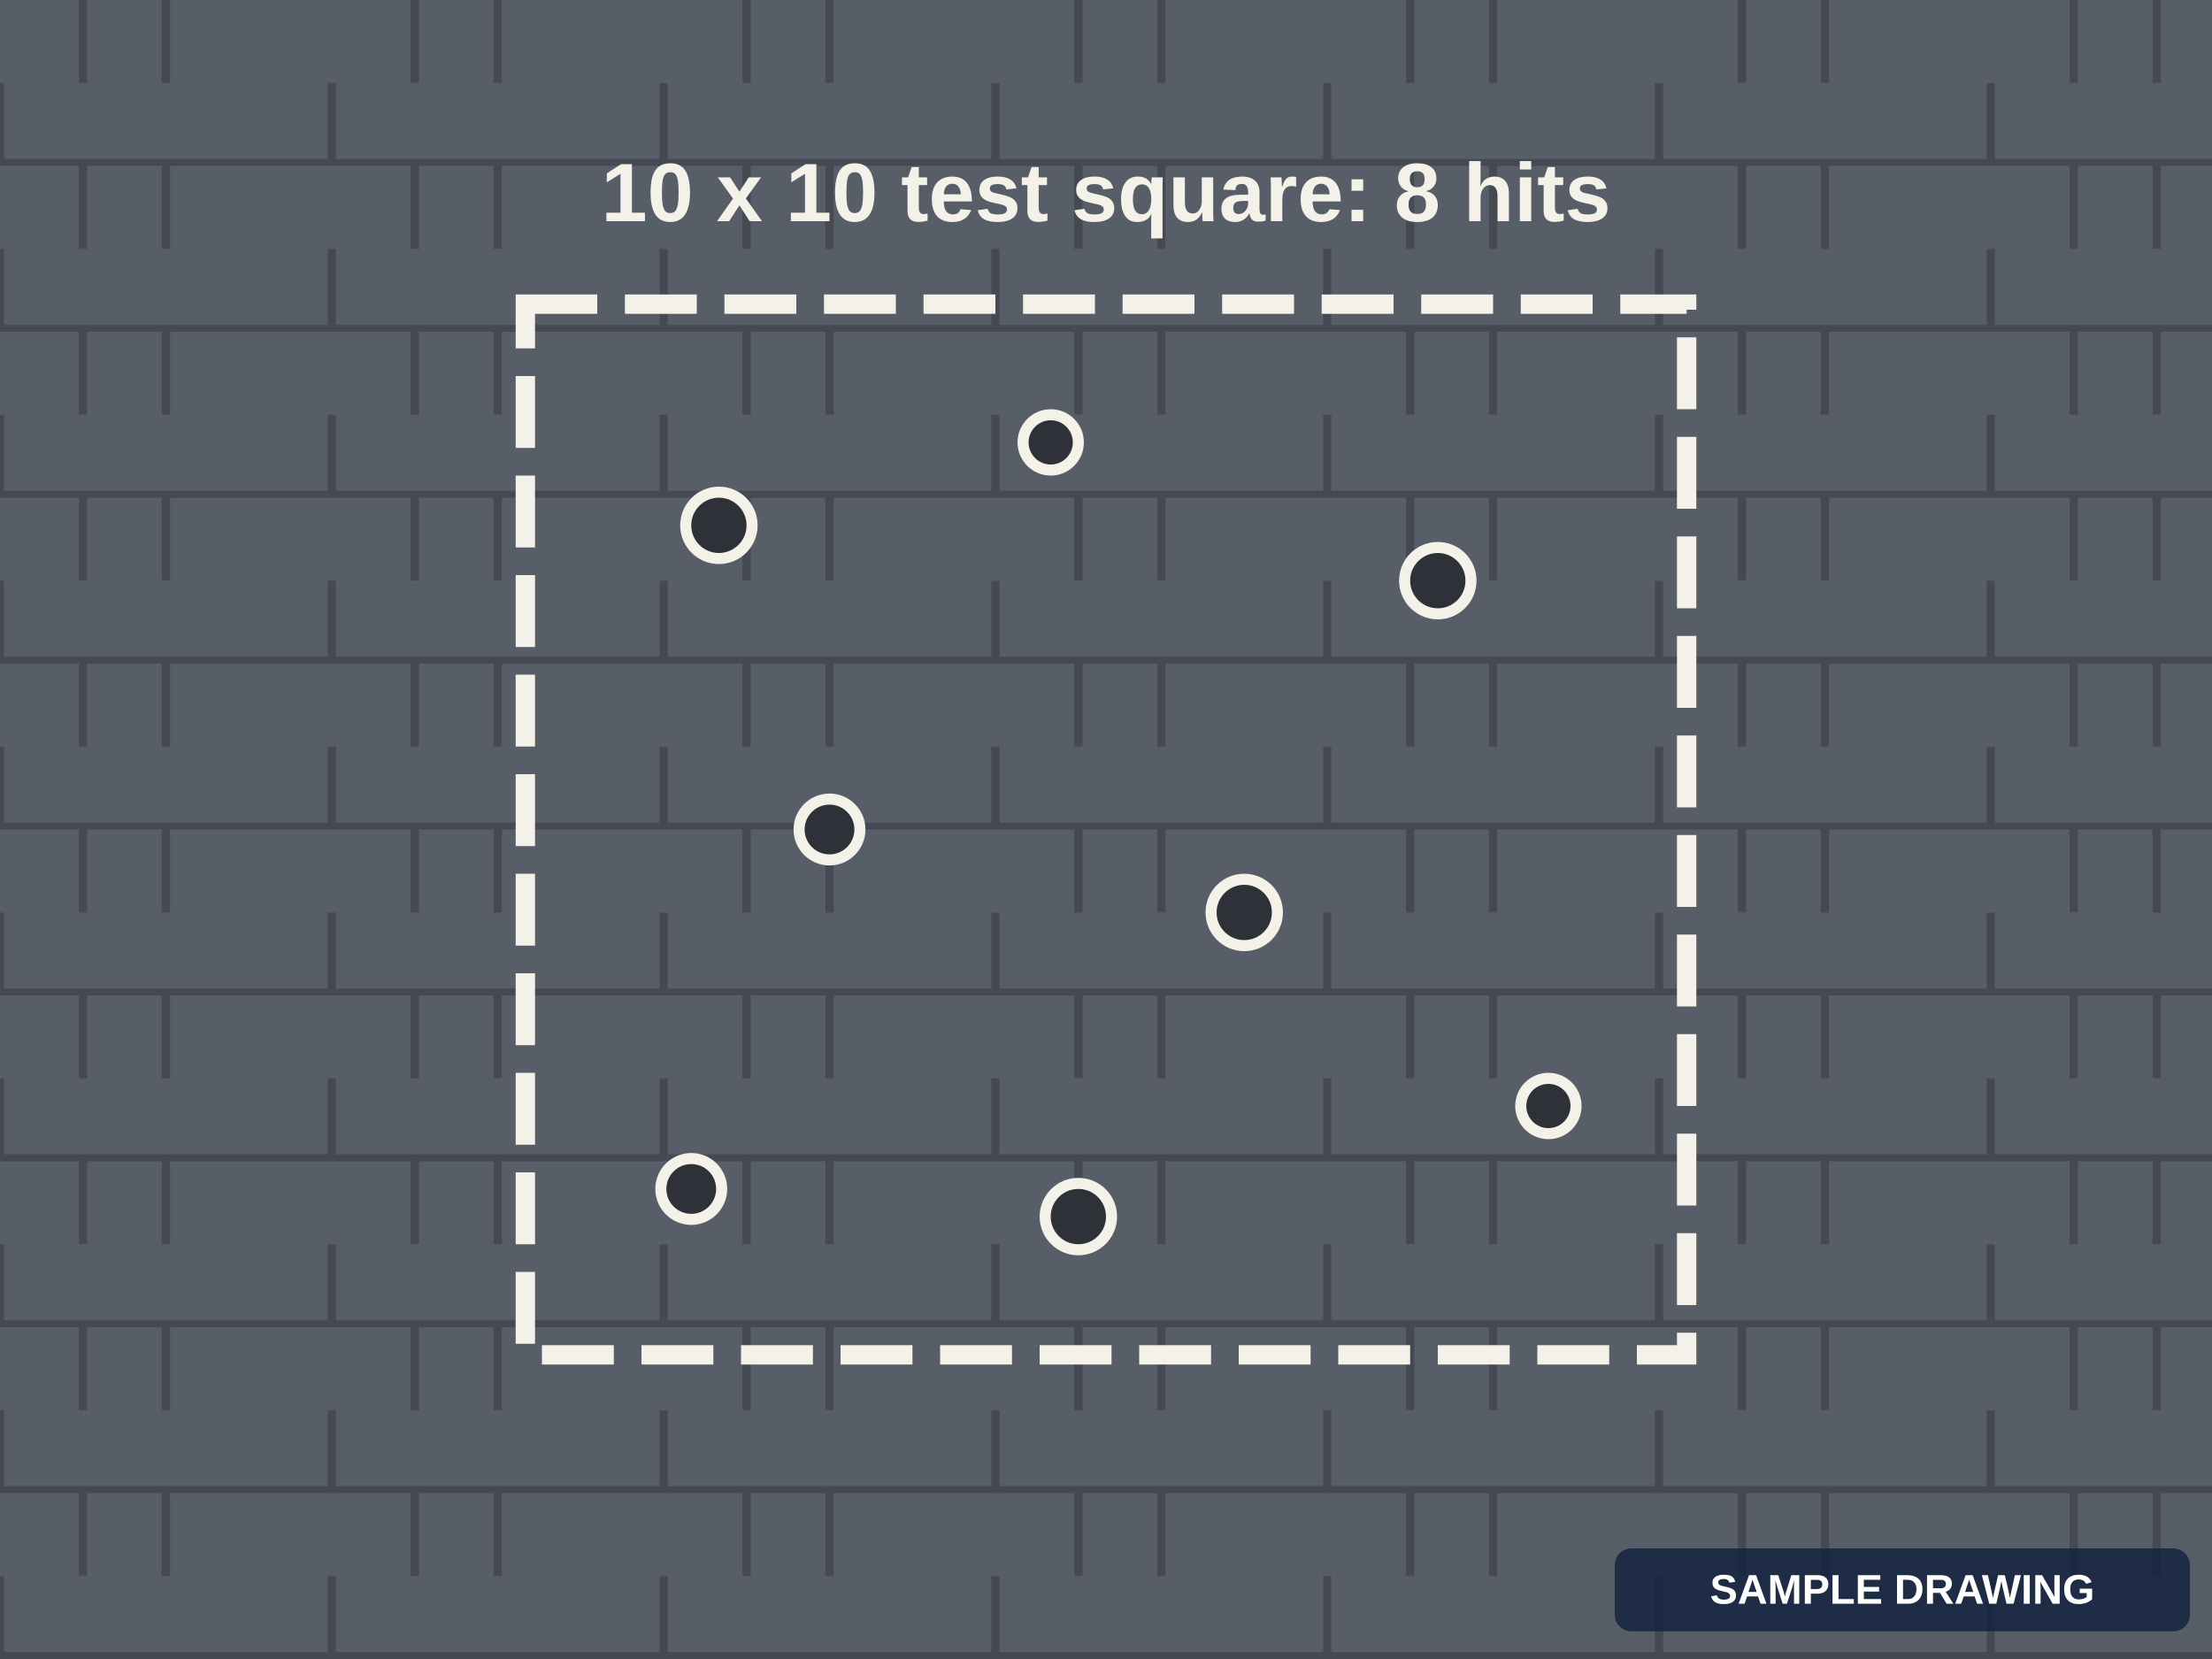
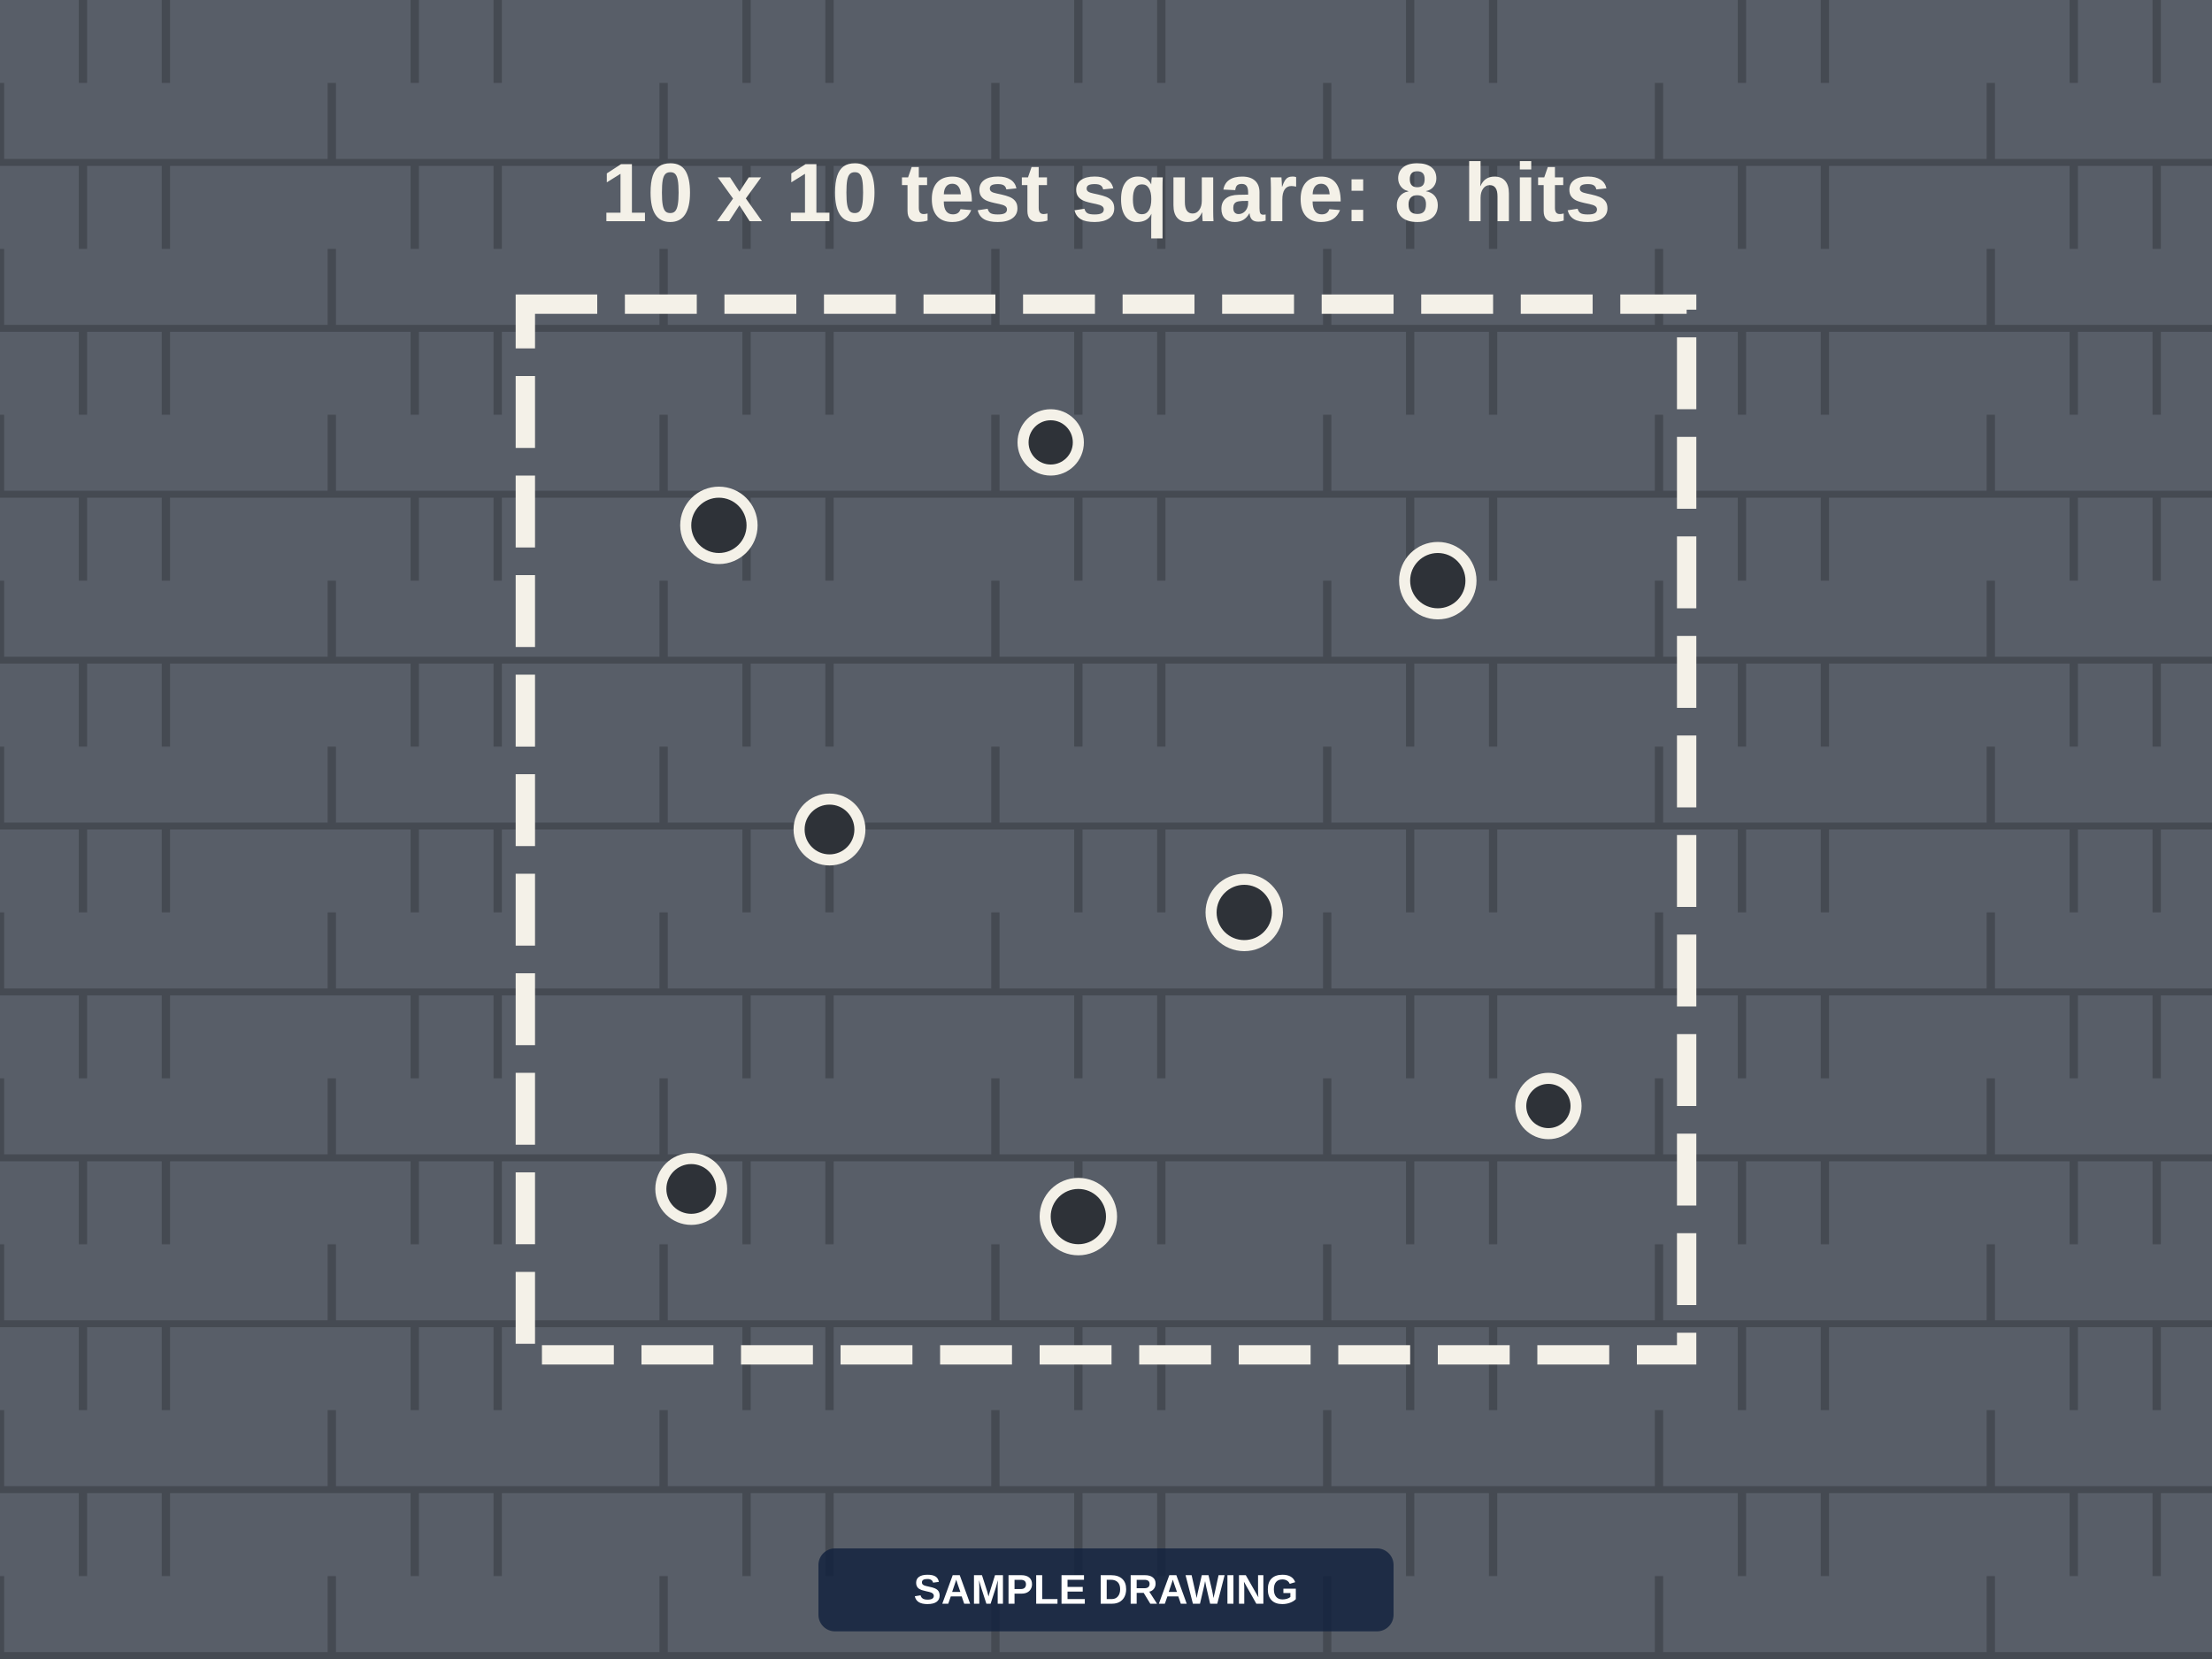
<svg xmlns="http://www.w3.org/2000/svg" viewBox="0 0 800 600" width="800" height="600" role="img" aria-label="Sample drawing: a ten by ten foot test square marked in chalk on a shingle roof">
  <defs>
    <pattern id="tab" width="120" height="60" patternUnits="userSpaceOnUse">
      <rect width="120" height="60" fill="#585e68" />
      <path d="M0 59h120M60 0v30M0 30v30M120 30v30M30 30v-30" stroke="#454a52" stroke-width="3" />
    </pattern>
  </defs>
  <rect width="800" height="600" fill="url(#tab)" />
  <rect x="190" y="110" width="420" height="380" fill="none" stroke="#f4f1e8" stroke-width="7" stroke-dasharray="26 10" />
  <g fill="#2e3238" stroke="#f4f1e8" stroke-width="4">
    <circle cx="260" cy="190" r="12" />
    <circle cx="380" cy="160" r="10" />
    <circle cx="520" cy="210" r="12" />
    <circle cx="300" cy="300" r="11" />
    <circle cx="450" cy="330" r="12" />
    <circle cx="560" cy="400" r="10" />
    <circle cx="250" cy="430" r="11" />
    <circle cx="390" cy="440" r="12" />
  </g>
  <text x="400" y="80" font-family="Arial,Helvetica,sans-serif" font-size="30" font-weight="700" fill="#f4f1e8" text-anchor="middle">10 x 10 test square: 8 hits</text>
-   <rect x="584" y="560" width="208" height="30" rx="6" fill="#12223D" fill-opacity=".82" />
-   <text x="688" y="580" font-family="Arial,Helvetica,sans-serif" font-size="15" font-weight="700" fill="#fff" text-anchor="middle">SAMPLE DRAWING</text>
+   <rect x="296" y="560" width="208" height="30" rx="6" fill="#12223D" fill-opacity=".82" />
+   <text x="400" y="580" font-family="Arial,Helvetica,sans-serif" font-size="15" font-weight="700" fill="#fff" text-anchor="middle">SAMPLE DRAWING</text>
</svg>
